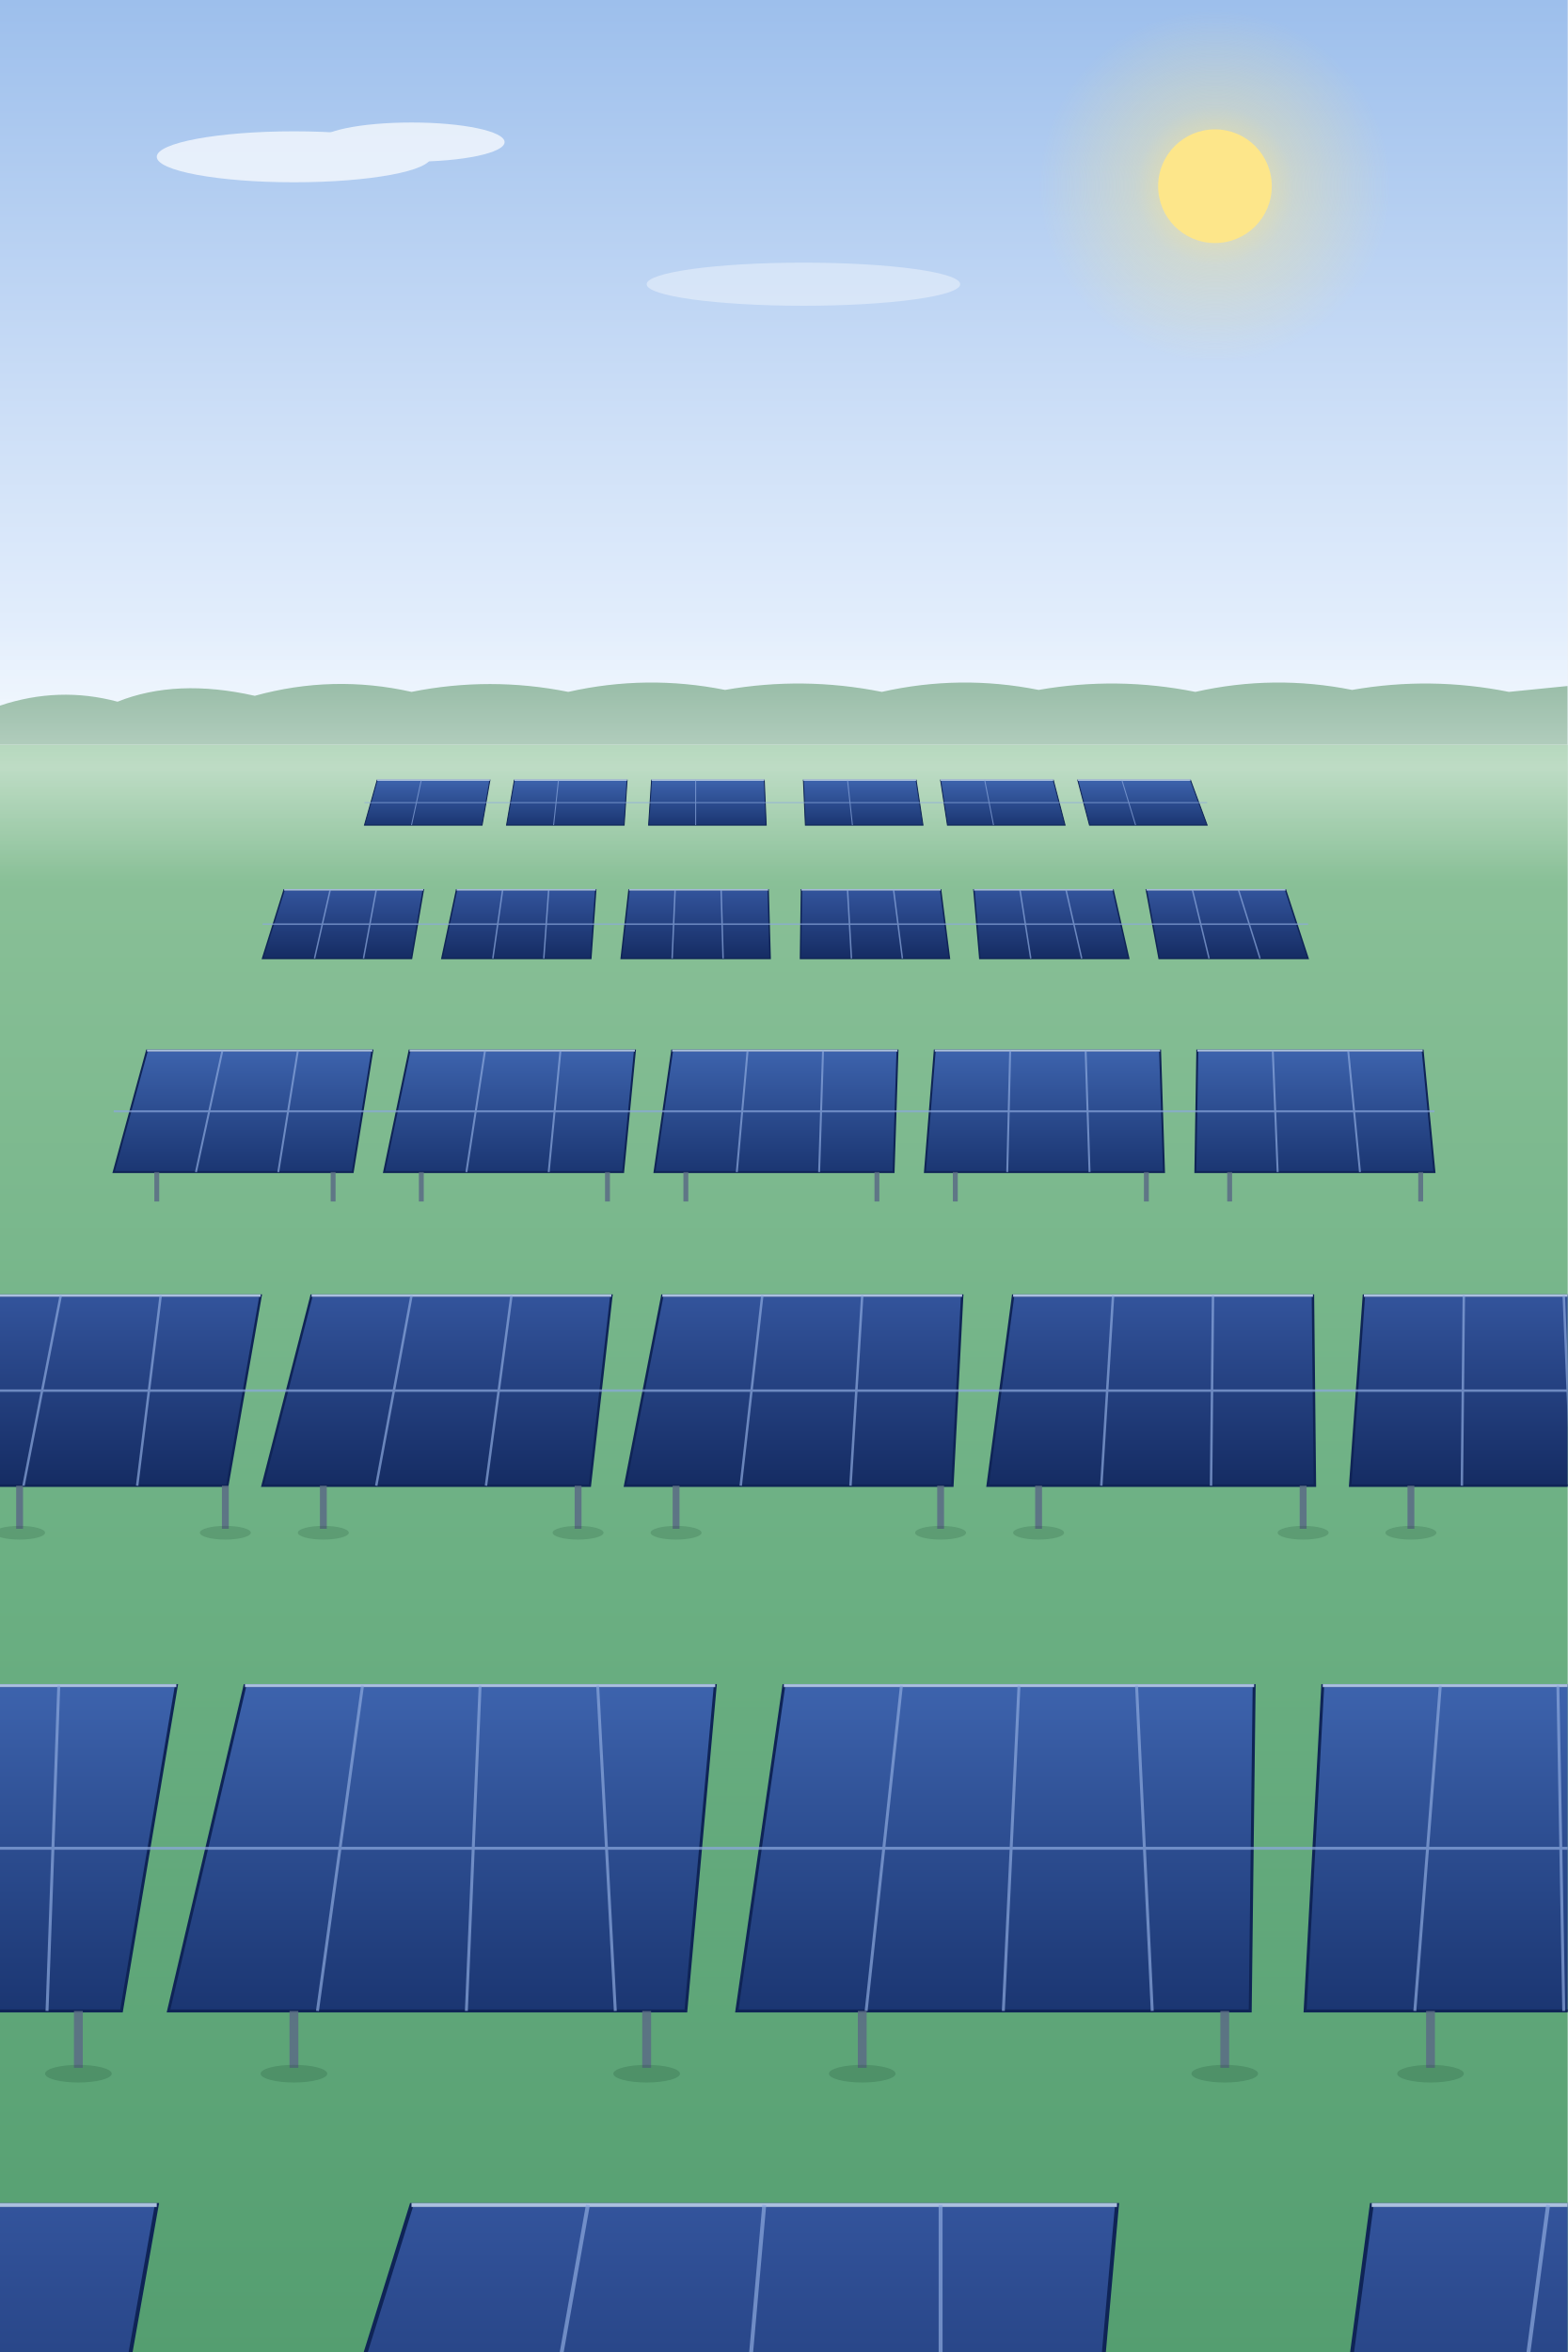
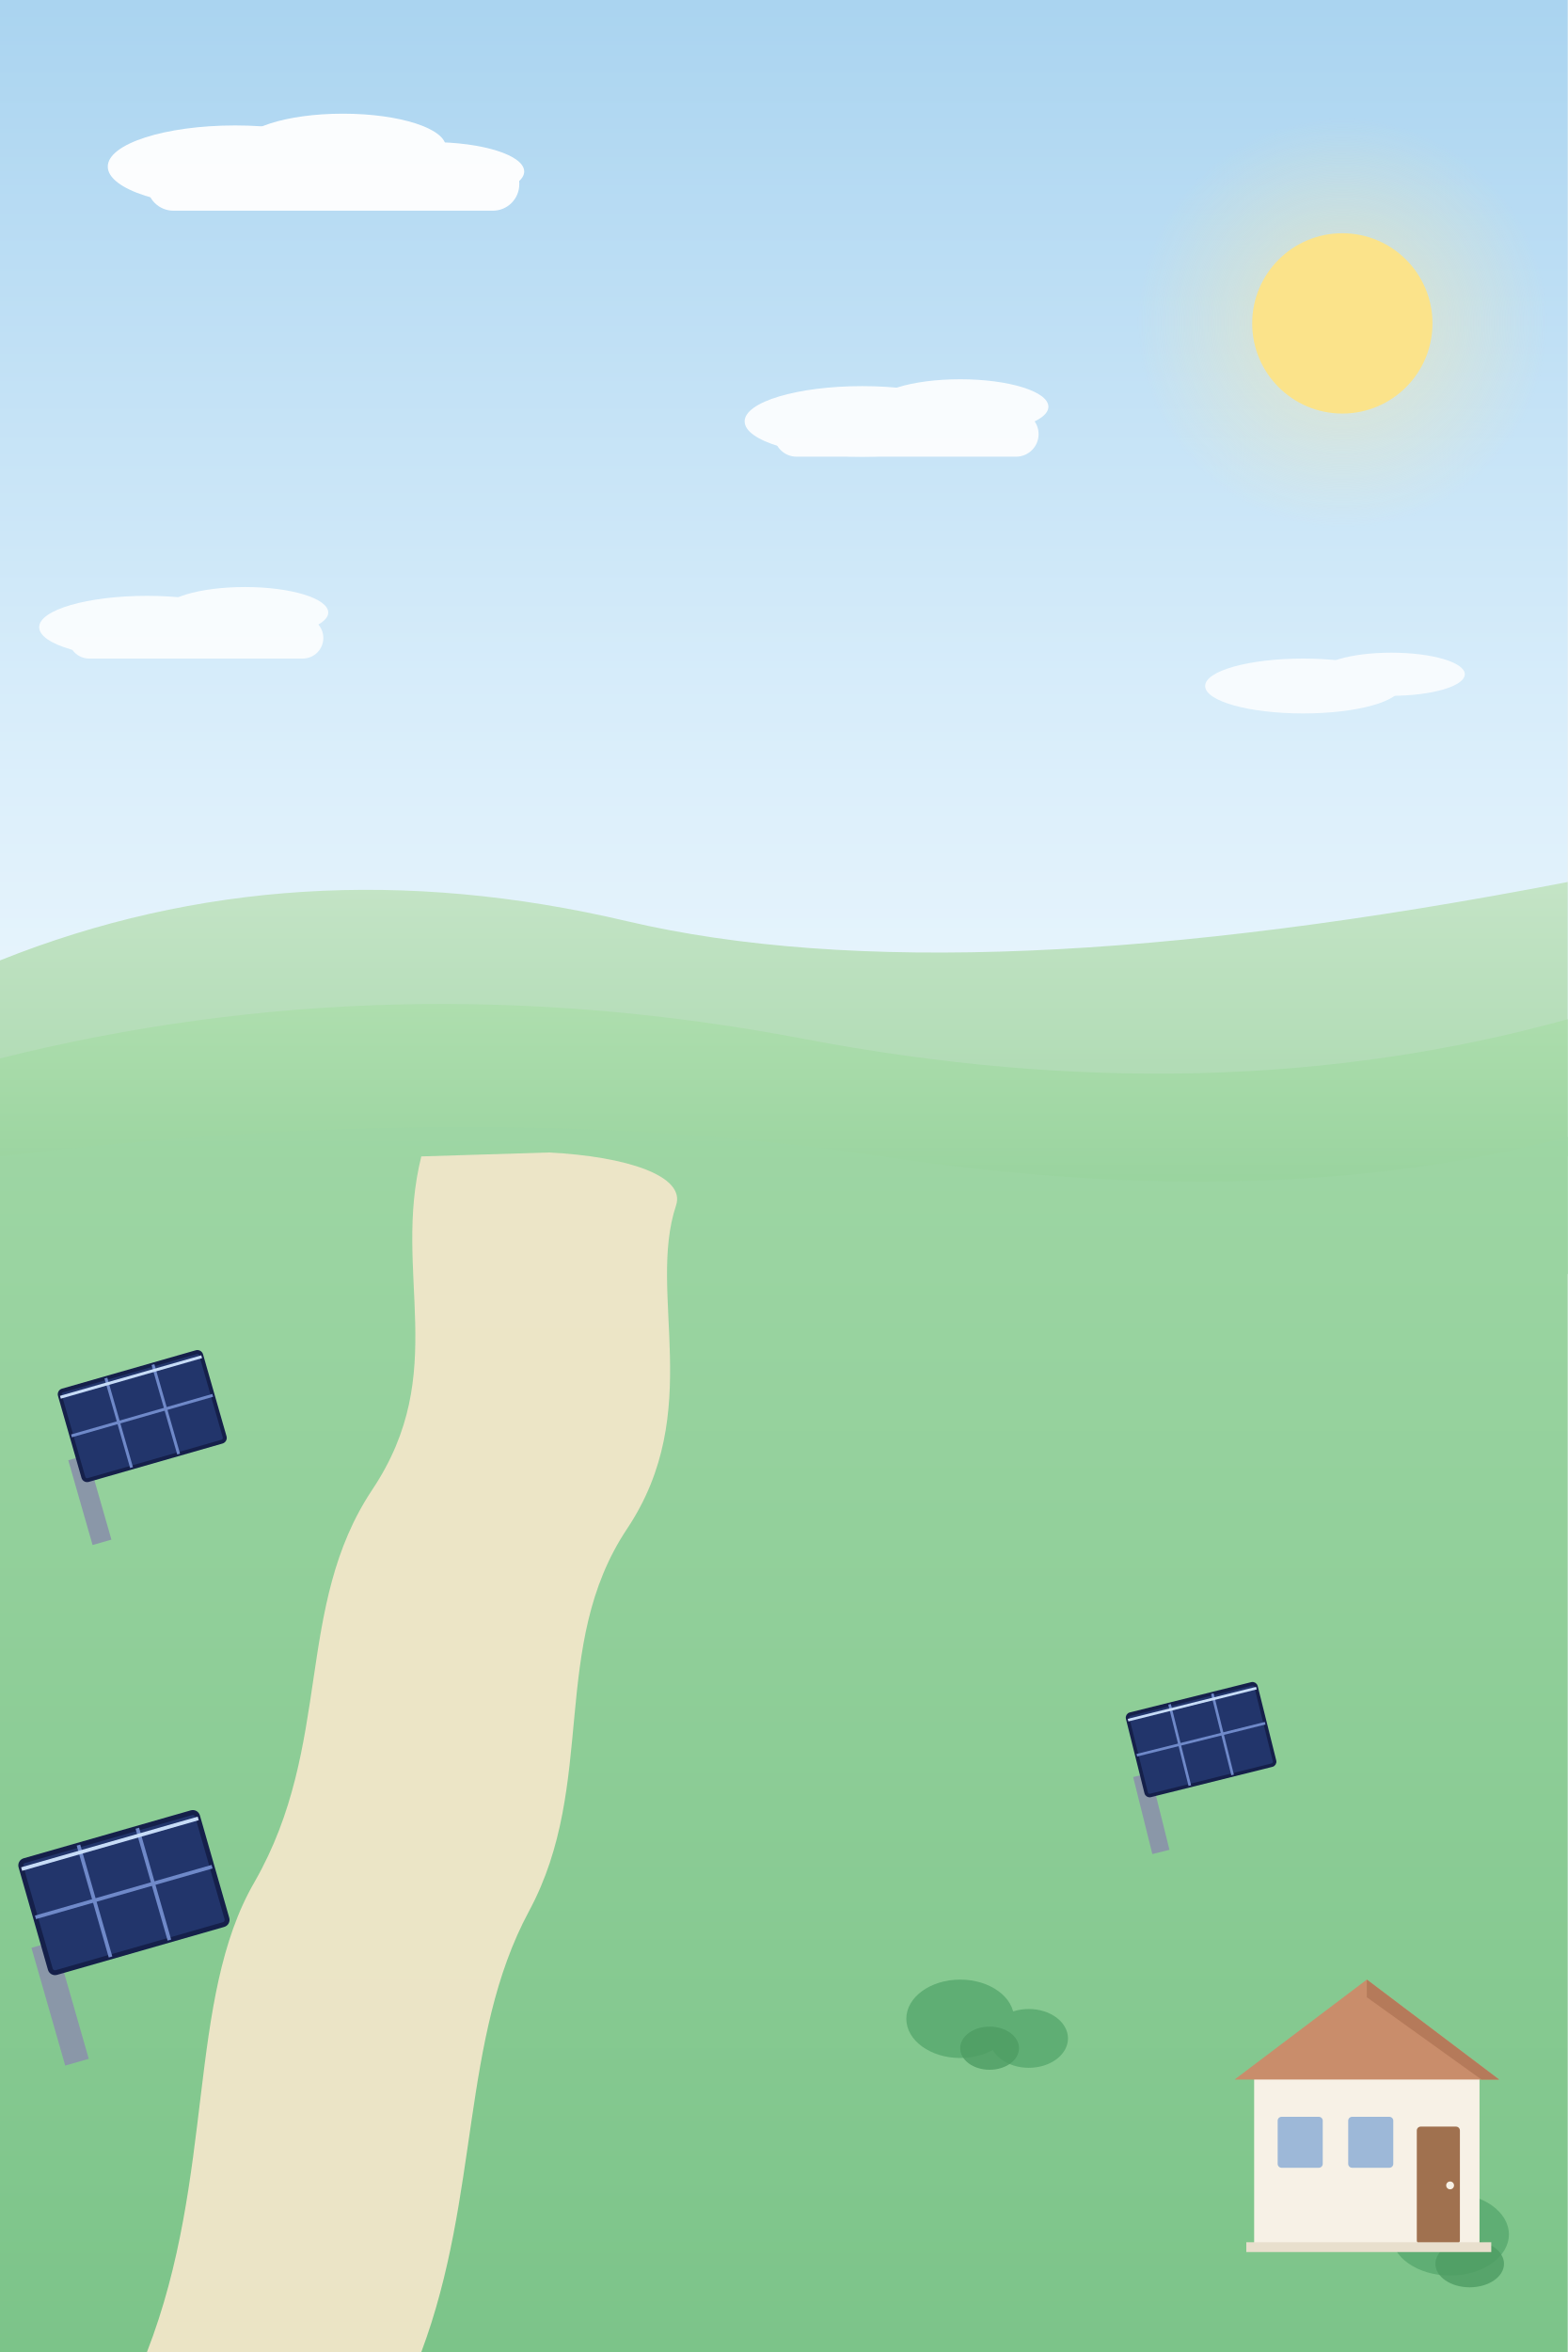
<svg xmlns="http://www.w3.org/2000/svg" width="1600" height="2400" viewBox="0 0 1600 2400" preserveAspectRatio="xMidYMin slice">
  <defs>
    <linearGradient id="sky" x1="0" y1="0" x2="0" y2="1">
-       <stop offset="0" stop-color="#9dbfec" />
-       <stop offset="0.55" stop-color="#cddff7" />
-       <stop offset="1" stop-color="#f0f7ff" />
+       <stop offset="0" stop-color="#aad4f0" />
+       <stop offset="0.6" stop-color="#d6ecfa" />
+       <stop offset="1" stop-color="#eef8fd" />
    </linearGradient>
    <radialGradient id="sunglow" cx="0.5" cy="0.5" r="0.5">
-       <stop offset="0" stop-color="#fde68a" stop-opacity="0.9" />
-       <stop offset="0.45" stop-color="#fde68a" stop-opacity="0.3" />
-       <stop offset="1" stop-color="#fde68a" stop-opacity="0" />
+       <stop offset="0" stop-color="#fce9a8" stop-opacity="0.55" />
+       <stop offset="1" stop-color="#fce9a8" stop-opacity="0" />
    </radialGradient>
-     <linearGradient id="ground" x1="0" y1="0" x2="0" y2="1">
-       <stop offset="0" stop-color="#8fc39b" />
-       <stop offset="0.5" stop-color="#6cb083" />
-       <stop offset="1" stop-color="#549e70" />
+     <linearGradient id="hillA" x1="0" y1="0" x2="0" y2="1">
+       <stop offset="0" stop-color="#c4e4c6" />
+       <stop offset="1" stop-color="#a9d8ae" />
    </linearGradient>
-     <linearGradient id="cell" x1="0" y1="0" x2="0" y2="1">
-       <stop offset="0" stop-color="#3d63ad" />
-       <stop offset="1" stop-color="#1b3672" />
+     <linearGradient id="hillB" x1="0" y1="0" x2="0" y2="1">
+       <stop offset="0" stop-color="#aedeae" />
+       <stop offset="1" stop-color="#8fce97" />
    </linearGradient>
-     <linearGradient id="cellB" x1="0" y1="0" x2="0" y2="1">
-       <stop offset="0" stop-color="#33549c" />
-       <stop offset="1" stop-color="#152c63" />
-     </linearGradient>
-     <linearGradient id="mist" x1="0" y1="0" x2="0" y2="1">
-       <stop offset="0" stop-color="#ffffff" stop-opacity="0" />
-       <stop offset="0.55" stop-color="#ffffff" stop-opacity="0.42" />
-       <stop offset="1" stop-color="#ffffff" stop-opacity="0" />
+     <linearGradient id="meadow" x1="0" y1="0" x2="0" y2="1">
+       <stop offset="0" stop-color="#9ed6a4" />
+       <stop offset="1" stop-color="#7cc489" />
    </linearGradient>
  </defs>
-   <rect width="1600" height="780" fill="url(#sky)" />
-   <circle cx="1240" cy="190" r="180" fill="url(#sunglow)" />
-   <circle cx="1240" cy="190" r="58" fill="#fde68a" />
-   <g fill="#ffffff" opacity="0.7">
-     <ellipse cx="300" cy="160" rx="140" ry="26" />
-     <ellipse cx="420" cy="145" rx="95" ry="20" />
-     <ellipse cx="820" cy="290" rx="160" ry="22" opacity="0.55" />
-   </g>
-   <g fill="#7aa98c" opacity="0.9">
-     <path d="M0 760 L0 720 Q60 700 120 716 Q180 692 260 710 Q340 688 420 706 Q500 690 580 706 Q660 688 740 704 Q820 690 900 706 Q980 688 1060 704 Q1140 690 1220 706 Q1300 688 1380 704 Q1460 690 1540 706 L1600 700 L1600 760 Z" />
-   </g>
-   <rect y="760" width="1600" height="1640" fill="url(#ground)" />
-   <rect y="640" width="1600" height="260" fill="url(#mist)" />
-   <g>
-     <g fill="url(#cell)" stroke="#0f2456" stroke-width="1">
-       <polygon points="385,796 500,796 492,842 372,842" />
-       <polygon points="525,796 640,796 637,842 517,842" />
-       <polygon points="665,796 780,796 782,842 662,842" />
-       <polygon points="820,796 935,796 942,842 822,842" />
-       <polygon points="960,796 1075,796 1087,842 967,842" />
-       <polygon points="1100,796 1215,796 1232,842 1112,842" />
+   <rect width="1600" height="1150" fill="url(#sky)" />
+   <circle cx="1370" cy="330" r="210" fill="url(#sunglow)" />
+   <circle cx="1370" cy="330" r="92" fill="#fbe38a" />
+   <g fill="#ffffff">
+     <g opacity="0.95">
+       <ellipse cx="240" cy="170" rx="130" ry="42" />
+       <ellipse cx="350" cy="150" rx="105" ry="34" />
+       <ellipse cx="440" cy="175" rx="95" ry="30" />
+       <rect x="150" y="160" width="380" height="55" rx="27" />
    </g>
-     <g stroke="#c7dcf7" stroke-width="1.5" opacity="0.85">
-       <line x1="385" y1="796" x2="500" y2="796" />
-       <line x1="525" y1="796" x2="640" y2="796" />
-       <line x1="665" y1="796" x2="780" y2="796" />
-       <line x1="820" y1="796" x2="935" y2="796" />
-       <line x1="960" y1="796" x2="1075" y2="796" />
-       <line x1="1100" y1="796" x2="1215" y2="796" />
+     <g opacity="0.9">
+       <ellipse cx="880" cy="430" rx="120" ry="36" />
+       <ellipse cx="980" cy="415" rx="90" ry="28" />
+       <rect x="790" y="420" width="270" height="46" rx="23" />
    </g>
-     <g stroke="#8ba8dd" stroke-width="1" opacity="0.7">
-       <line x1="430" y1="796" x2="420" y2="842" />
-       <line x1="570" y1="796" x2="565" y2="842" />
-       <line x1="710" y1="796" x2="710" y2="842" />
-       <line x1="865" y1="796" x2="870" y2="842" />
-       <line x1="1005" y1="796" x2="1014" y2="842" />
-       <line x1="1145" y1="796" x2="1159" y2="842" />
-       <line x1="372" y1="819" x2="1232" y2="819" />
+     <g opacity="0.85">
+       <ellipse cx="150" cy="640" rx="110" ry="32" />
+       <ellipse cx="250" cy="625" rx="85" ry="26" />
+       <rect x="70" y="630" width="260" height="42" rx="21" />
+     </g>
+     <g opacity="0.8">
+       <ellipse cx="1330" cy="700" rx="100" ry="28" />
+       <ellipse cx="1420" cy="688" rx="75" ry="22" />
    </g>
  </g>
+   <path d="M0 980 Q 300 860 640 940 T 1600 900 L1600 1180 L0 1180 Z" fill="url(#hillA)" />
+   <path d="M0 1080 Q 400 980 820 1060 T 1600 1040 L1600 1300 L0 1300 Z" fill="url(#hillB)" />
+   <path d="M0 1180 Q 500 1120 900 1180 T 1600 1160 L1600 2400 L0 2400 Z" fill="url(#meadow)" />
+   <path d="M430 1180          C 400 1300, 460 1400, 380 1520          C 300 1640, 340 1780, 260 1920          C 190 2040, 220 2220, 150 2400          L 430 2400          C 490 2240, 470 2080, 540 1950          C 610 1820, 560 1680, 640 1560          C 720 1440, 660 1320, 690 1230          C 700 1200, 640 1180, 560 1176          Z" fill="#f0e6c8" opacity="0.95" />
  <g>
-     <g fill="url(#cellB)" stroke="#0f2456" stroke-width="1.5">
-       <polygon points="290,908 432,908 420,978 268,978" />
-       <polygon points="466,908 608,908 603,978 451,978" />
-       <polygon points="642,908 784,908 786,978 634,978" />
-       <polygon points="818,908 960,908 969,978 817,978" />
-       <polygon points="994,908 1136,908 1152,978 1000,978" />
-       <polygon points="1170,908 1312,908 1335,978 1183,978" />
+     <g transform="translate(60,1420) rotate(-16)">
+       <rect x="-10" y="70" width="20" height="90" fill="#8a97a8" />
+       <rect x="0" y="0" width="150" height="95" rx="4" fill="#22356b" stroke="#15204a" stroke-width="4" />
+       <line x1="50" y1="0" x2="50" y2="95" stroke="#6f89c9" stroke-width="3" />
+       <line x1="100" y1="0" x2="100" y2="95" stroke="#6f89c9" stroke-width="3" />
+       <line x1="0" y1="47" x2="150" y2="47" stroke="#6f89c9" stroke-width="3" />
+       <line x1="0" y1="6" x2="150" y2="6" stroke="#c7dcf7" stroke-width="3" />
    </g>
-     <g stroke="#c7dcf7" stroke-width="1.5" opacity="0.85">
-       <line x1="290" y1="908" x2="432" y2="908" />
-       <line x1="466" y1="908" x2="608" y2="908" />
-       <line x1="642" y1="908" x2="784" y2="908" />
-       <line x1="818" y1="908" x2="960" y2="908" />
-       <line x1="994" y1="908" x2="1136" y2="908" />
-       <line x1="1170" y1="908" x2="1312" y2="908" />
+     <g transform="translate(20,1900) rotate(-16) scale(1.25)">
+       <rect x="-10" y="70" width="20" height="100" fill="#8a97a8" />
+       <rect x="0" y="0" width="150" height="95" rx="4" fill="#22356b" stroke="#15204a" stroke-width="4" />
+       <line x1="50" y1="0" x2="50" y2="95" stroke="#6f89c9" stroke-width="3" />
+       <line x1="100" y1="0" x2="100" y2="95" stroke="#6f89c9" stroke-width="3" />
+       <line x1="0" y1="47" x2="150" y2="47" stroke="#6f89c9" stroke-width="3" />
+       <line x1="0" y1="6" x2="150" y2="6" stroke="#c7dcf7" stroke-width="3" />
    </g>
-     <g stroke="#8ba8dd" stroke-width="1.5" opacity="0.7">
-       <line x1="337" y1="908" x2="321" y2="978" />
-       <line x1="384" y1="908" x2="371" y2="978" />
-       <line x1="513" y1="908" x2="503" y2="978" />
-       <line x1="560" y1="908" x2="555" y2="978" />
-       <line x1="689" y1="908" x2="686" y2="978" />
-       <line x1="736" y1="908" x2="738" y2="978" />
-       <line x1="865" y1="908" x2="869" y2="978" />
-       <line x1="912" y1="908" x2="921" y2="978" />
-       <line x1="1041" y1="908" x2="1052" y2="978" />
-       <line x1="1088" y1="908" x2="1104" y2="978" />
-       <line x1="1217" y1="908" x2="1234" y2="978" />
-       <line x1="1264" y1="908" x2="1286" y2="978" />
-       <line x1="268" y1="943" x2="1335" y2="943" />
+     <g transform="translate(1150,1750) rotate(-14) scale(0.9)">
+       <rect x="-10" y="70" width="20" height="90" fill="#8a97a8" />
+       <rect x="0" y="0" width="150" height="95" rx="4" fill="#22356b" stroke="#15204a" stroke-width="4" />
+       <line x1="50" y1="0" x2="50" y2="95" stroke="#6f89c9" stroke-width="3" />
+       <line x1="100" y1="0" x2="100" y2="95" stroke="#6f89c9" stroke-width="3" />
+       <line x1="0" y1="47" x2="150" y2="47" stroke="#6f89c9" stroke-width="3" />
+       <line x1="0" y1="6" x2="150" y2="6" stroke="#c7dcf7" stroke-width="3" />
    </g>
  </g>
-   <g>
-     <g fill="url(#cell)" stroke="#0f2456" stroke-width="2">
-       <polygon points="150,1072 380,1072 360,1196 116,1196" />
-       <polygon points="418,1072 648,1072 636,1196 392,1196" />
-       <polygon points="686,1072 916,1072 912,1196 668,1196" />
-       <polygon points="954,1072 1184,1072 1188,1196 944,1196" />
-       <polygon points="1222,1072 1452,1072 1464,1196 1220,1196" />
-     </g>
-     <g stroke="#c7dcf7" stroke-width="2" opacity="0.85">
-       <line x1="150" y1="1072" x2="380" y2="1072" />
-       <line x1="418" y1="1072" x2="648" y2="1072" />
-       <line x1="686" y1="1072" x2="916" y2="1072" />
-       <line x1="954" y1="1072" x2="1184" y2="1072" />
-       <line x1="1222" y1="1072" x2="1452" y2="1072" />
-     </g>
-     <g stroke="#8ba8dd" stroke-width="2" opacity="0.7">
-       <line x1="227" y1="1072" x2="200" y2="1196" />
-       <line x1="304" y1="1072" x2="284" y2="1196" />
-       <line x1="495" y1="1072" x2="476" y2="1196" />
-       <line x1="572" y1="1072" x2="560" y2="1196" />
-       <line x1="763" y1="1072" x2="752" y2="1196" />
-       <line x1="840" y1="1072" x2="836" y2="1196" />
-       <line x1="1031" y1="1072" x2="1028" y2="1196" />
-       <line x1="1108" y1="1072" x2="1112" y2="1196" />
-       <line x1="1299" y1="1072" x2="1304" y2="1196" />
-       <line x1="1376" y1="1072" x2="1388" y2="1196" />
-       <line x1="116" y1="1134" x2="1464" y2="1134" />
-     </g>
-     <g stroke="#5b6b85" stroke-width="5" opacity="0.85">
-       <line x1="160" y1="1196" x2="160" y2="1226" />
-       <line x1="340" y1="1196" x2="340" y2="1226" />
-       <line x1="430" y1="1196" x2="430" y2="1226" />
-       <line x1="620" y1="1196" x2="620" y2="1226" />
-       <line x1="700" y1="1196" x2="700" y2="1226" />
-       <line x1="895" y1="1196" x2="895" y2="1226" />
-       <line x1="975" y1="1196" x2="975" y2="1226" />
-       <line x1="1170" y1="1196" x2="1170" y2="1226" />
-       <line x1="1255" y1="1196" x2="1255" y2="1226" />
-       <line x1="1450" y1="1196" x2="1450" y2="1226" />
-     </g>
+   <g fill="#5fae74">
+     <ellipse cx="980" cy="2060" rx="55" ry="40" />
+     <ellipse cx="1050" cy="2080" rx="40" ry="30" />
+     <ellipse cx="1480" cy="2280" rx="60" ry="42" />
  </g>
-   <g>
-     <g fill="url(#cellB)" stroke="#0f2456" stroke-width="2.5">
-       <polygon points="-40,1322 266,1322 232,1516 -104,1516" />
-       <polygon points="318,1322 624,1322 602,1516 268,1516" />
-       <polygon points="676,1322 982,1322 972,1516 638,1516" />
-       <polygon points="1034,1322 1340,1322 1342,1516 1008,1516" />
-       <polygon points="1392,1322 1698,1322 1712,1516 1378,1516" />
-     </g>
-     <g stroke="#c7dcf7" stroke-width="2.5" opacity="0.85">
-       <line x1="-40" y1="1322" x2="266" y2="1322" />
-       <line x1="318" y1="1322" x2="624" y2="1322" />
-       <line x1="676" y1="1322" x2="982" y2="1322" />
-       <line x1="1034" y1="1322" x2="1340" y2="1322" />
-       <line x1="1392" y1="1322" x2="1698" y2="1322" />
-     </g>
-     <g stroke="#8ba8dd" stroke-width="2.5" opacity="0.7">
-       <line x1="62" y1="1322" x2="24" y2="1516" />
-       <line x1="164" y1="1322" x2="140" y2="1516" />
-       <line x1="420" y1="1322" x2="384" y2="1516" />
-       <line x1="522" y1="1322" x2="496" y2="1516" />
-       <line x1="778" y1="1322" x2="756" y2="1516" />
-       <line x1="880" y1="1322" x2="868" y2="1516" />
-       <line x1="1136" y1="1322" x2="1124" y2="1516" />
-       <line x1="1238" y1="1322" x2="1236" y2="1516" />
-       <line x1="1494" y1="1322" x2="1492" y2="1516" />
-       <line x1="1596" y1="1322" x2="1604" y2="1516" />
-       <line x1="-104" y1="1419" x2="1712" y2="1419" />
-     </g>
-     <g stroke="#5b6b85" stroke-width="7" opacity="0.85">
-       <line x1="20" y1="1516" x2="20" y2="1560" />
-       <line x1="230" y1="1516" x2="230" y2="1560" />
-       <line x1="330" y1="1516" x2="330" y2="1560" />
-       <line x1="590" y1="1516" x2="590" y2="1560" />
-       <line x1="690" y1="1516" x2="690" y2="1560" />
-       <line x1="960" y1="1516" x2="960" y2="1560" />
-       <line x1="1060" y1="1516" x2="1060" y2="1560" />
-       <line x1="1330" y1="1516" x2="1330" y2="1560" />
-       <line x1="1440" y1="1516" x2="1440" y2="1560" />
-       <line x1="1700" y1="1516" x2="1700" y2="1560" />
-     </g>
-     <g fill="#1c4d33" opacity="0.2">
-       <ellipse cx="20" cy="1564" rx="26" ry="7" />
-       <ellipse cx="230" cy="1564" rx="26" ry="7" />
-       <ellipse cx="330" cy="1564" rx="26" ry="7" />
-       <ellipse cx="590" cy="1564" rx="26" ry="7" />
-       <ellipse cx="690" cy="1564" rx="26" ry="7" />
-       <ellipse cx="960" cy="1564" rx="26" ry="7" />
-       <ellipse cx="1060" cy="1564" rx="26" ry="7" />
-       <ellipse cx="1330" cy="1564" rx="26" ry="7" />
-       <ellipse cx="1440" cy="1564" rx="26" ry="7" />
-       <ellipse cx="1700" cy="1564" rx="26" ry="7" />
-     </g>
+   <g fill="#4d9c63" opacity="0.8">
+     <ellipse cx="1010" cy="2090" rx="30" ry="22" />
+     <ellipse cx="1500" cy="2310" rx="35" ry="24" />
  </g>
-   <g>
-     <g fill="url(#cell)" stroke="#0f2456" stroke-width="3">
-       <polygon points="-300,1720 180,1720 124,2052 -408,2052" />
-       <polygon points="250,1720 730,1720 700,2052 172,2052" />
-       <polygon points="800,1720 1280,1720 1276,2052 752,2052" />
-       <polygon points="1350,1720 1830,1720 1852,2052 1332,2052" />
-     </g>
-     <g stroke="#c7dcf7" stroke-width="3" opacity="0.85">
-       <line x1="-300" y1="1720" x2="180" y2="1720" />
-       <line x1="250" y1="1720" x2="730" y2="1720" />
-       <line x1="800" y1="1720" x2="1280" y2="1720" />
-       <line x1="1350" y1="1720" x2="1830" y2="1720" />
-     </g>
-     <g stroke="#8ba8dd" stroke-width="3" opacity="0.7">
-       <line x1="-180" y1="1720" x2="-256" y2="2052" />
-       <line x1="-60" y1="1720" x2="-104" y2="2052" />
-       <line x1="60" y1="1720" x2="48" y2="2052" />
-       <line x1="370" y1="1720" x2="324" y2="2052" />
-       <line x1="490" y1="1720" x2="476" y2="2052" />
-       <line x1="610" y1="1720" x2="628" y2="2052" />
-       <line x1="920" y1="1720" x2="884" y2="2052" />
-       <line x1="1040" y1="1720" x2="1024" y2="2052" />
-       <line x1="1160" y1="1720" x2="1176" y2="2052" />
-       <line x1="1470" y1="1720" x2="1444" y2="2052" />
-       <line x1="1590" y1="1720" x2="1596" y2="2052" />
-       <line x1="1710" y1="1720" x2="1748" y2="2052" />
-       <line x1="-390" y1="1886" x2="1850" y2="1886" />
-     </g>
-     <g stroke="#5b6b85" stroke-width="9" opacity="0.85">
-       <line x1="-280" y1="2052" x2="-280" y2="2110" />
-       <line x1="80" y1="2052" x2="80" y2="2110" />
-       <line x1="300" y1="2052" x2="300" y2="2110" />
-       <line x1="660" y1="2052" x2="660" y2="2110" />
-       <line x1="880" y1="2052" x2="880" y2="2110" />
-       <line x1="1250" y1="2052" x2="1250" y2="2110" />
-       <line x1="1460" y1="2052" x2="1460" y2="2110" />
-       <line x1="1830" y1="2052" x2="1830" y2="2110" />
-     </g>
-     <g fill="#1c4d33" opacity="0.22">
-       <ellipse cx="-280" cy="2116" rx="34" ry="9" />
-       <ellipse cx="80" cy="2116" rx="34" ry="9" />
-       <ellipse cx="300" cy="2116" rx="34" ry="9" />
-       <ellipse cx="660" cy="2116" rx="34" ry="9" />
-       <ellipse cx="880" cy="2116" rx="34" ry="9" />
-       <ellipse cx="1250" cy="2116" rx="34" ry="9" />
-       <ellipse cx="1460" cy="2116" rx="34" ry="9" />
-       <ellipse cx="1830" cy="2116" rx="34" ry="9" />
-     </g>
-   </g>
-   <g>
-     <g fill="url(#cellB)" stroke="#0f2456" stroke-width="4">
-       <polygon points="-560,2250 160,2250 80,2700 -740,2700" />
-       <polygon points="420,2250 1140,2250 1100,2700 280,2700" />
-       <polygon points="1400,2250 2120,2250 2120,2700 1340,2700" />
-     </g>
-     <g stroke="#c7dcf7" stroke-width="4" opacity="0.85">
-       <line x1="-560" y1="2250" x2="160" y2="2250" />
-       <line x1="420" y1="2250" x2="1140" y2="2250" />
-       <line x1="1400" y1="2250" x2="2120" y2="2250" />
-     </g>
-     <g stroke="#8ba8dd" stroke-width="4" opacity="0.7">
-       <line x1="-380" y1="2250" x2="-500" y2="2700" />
-       <line x1="-200" y1="2250" x2="-280" y2="2700" />
-       <line x1="-20" y1="2250" x2="-60" y2="2700" />
-       <line x1="600" y1="2250" x2="520" y2="2700" />
-       <line x1="780" y1="2250" x2="740" y2="2700" />
-       <line x1="960" y1="2250" x2="960" y2="2700" />
-       <line x1="1580" y1="2250" x2="1520" y2="2700" />
-       <line x1="1760" y1="2250" x2="1720" y2="2700" />
-       <line x1="1940" y1="2250" x2="1940" y2="2700" />
-       <line x1="-720" y1="2475" x2="2120" y2="2475" />
-     </g>
+   <g transform="translate(1280,2030)">
+     <rect x="0" y="90" width="230" height="170" fill="#f7f1e6" />
+     <polygon points="-20,92 115,-10 250,92" fill="#c98d6b" />
+     <polygon points="115,-10 250,92 232,92 115,8" fill="#b57a5a" />
+     <rect x="24" y="130" width="46" height="52" rx="4" fill="#9db8d8" />
+     <rect x="96" y="130" width="46" height="52" rx="4" fill="#9db8d8" />
+     <rect x="166" y="140" width="44" height="120" rx="4" fill="#a0714f" />
+     <circle cx="200" cy="200" r="4" fill="#f7f1e6" />
+     <rect x="-8" y="258" width="250" height="10" fill="#e8dfcd" />
  </g>
</svg>
